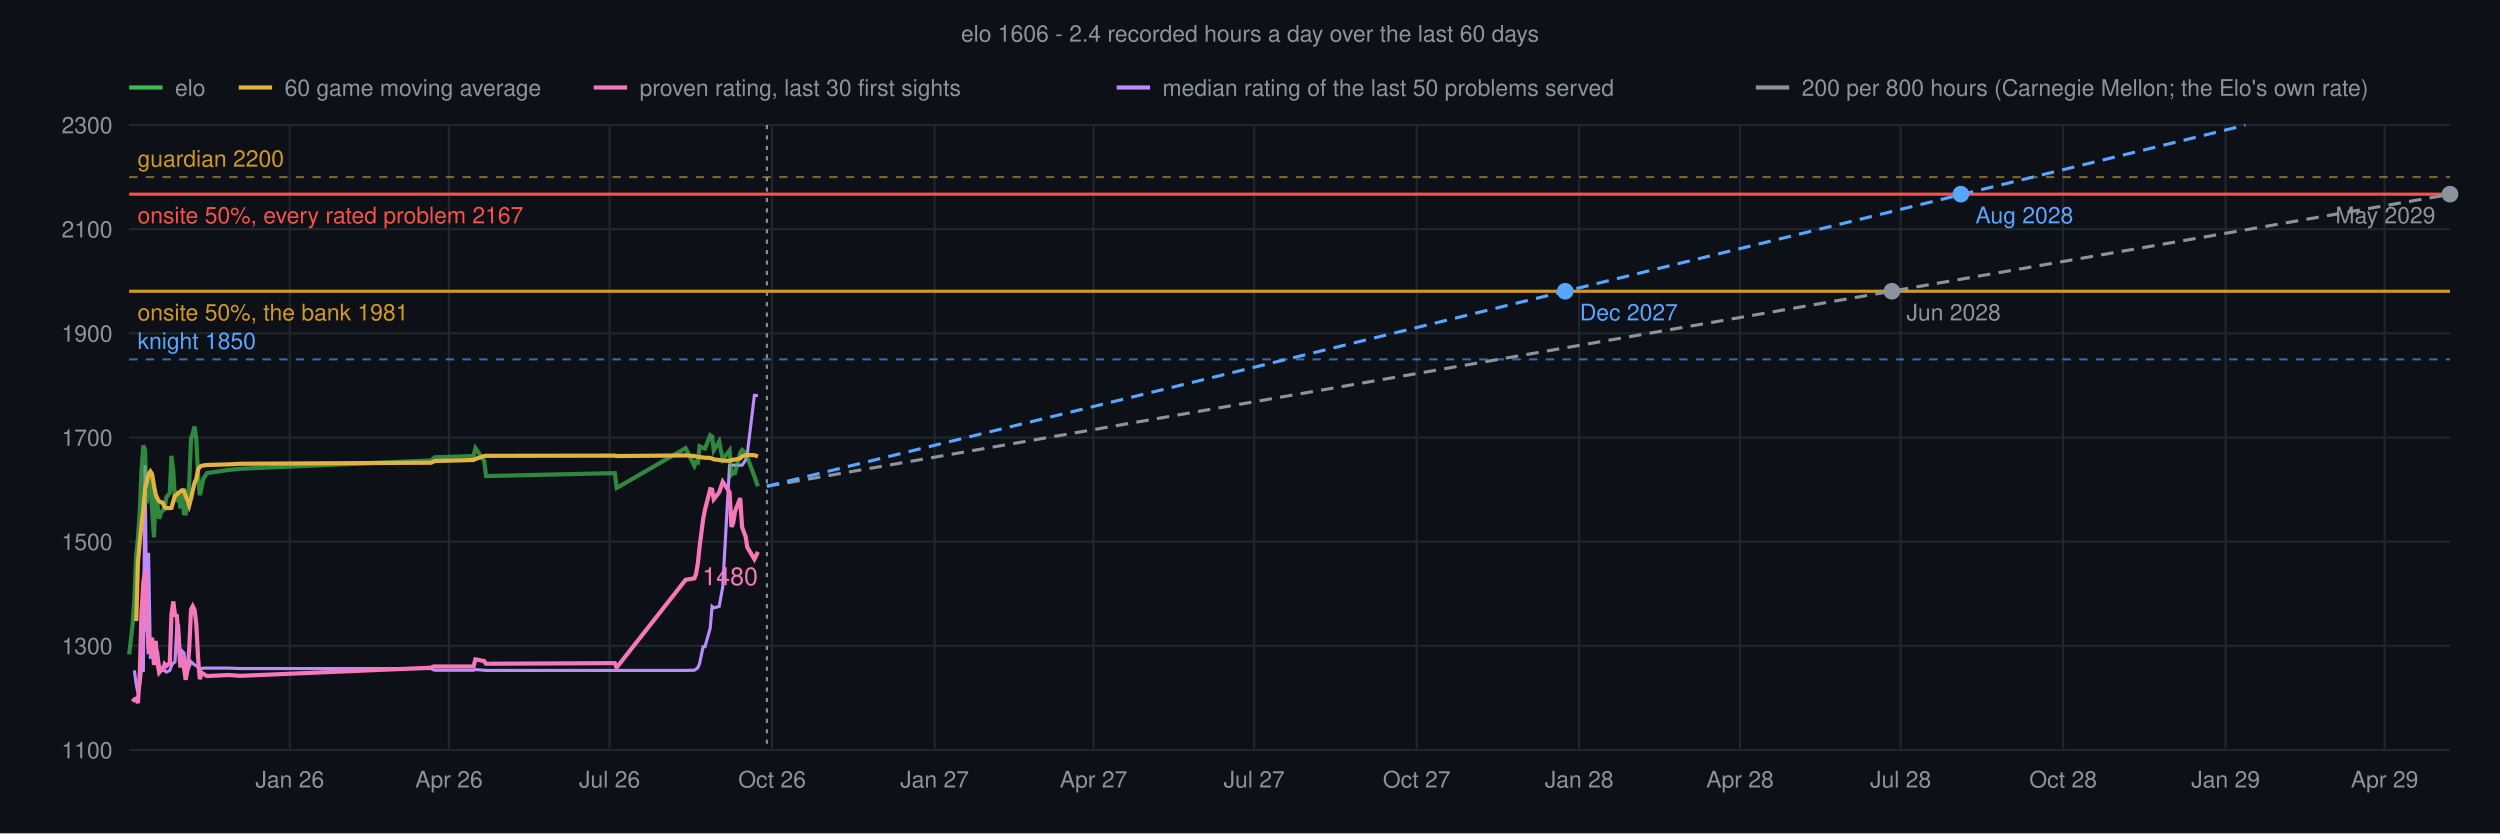
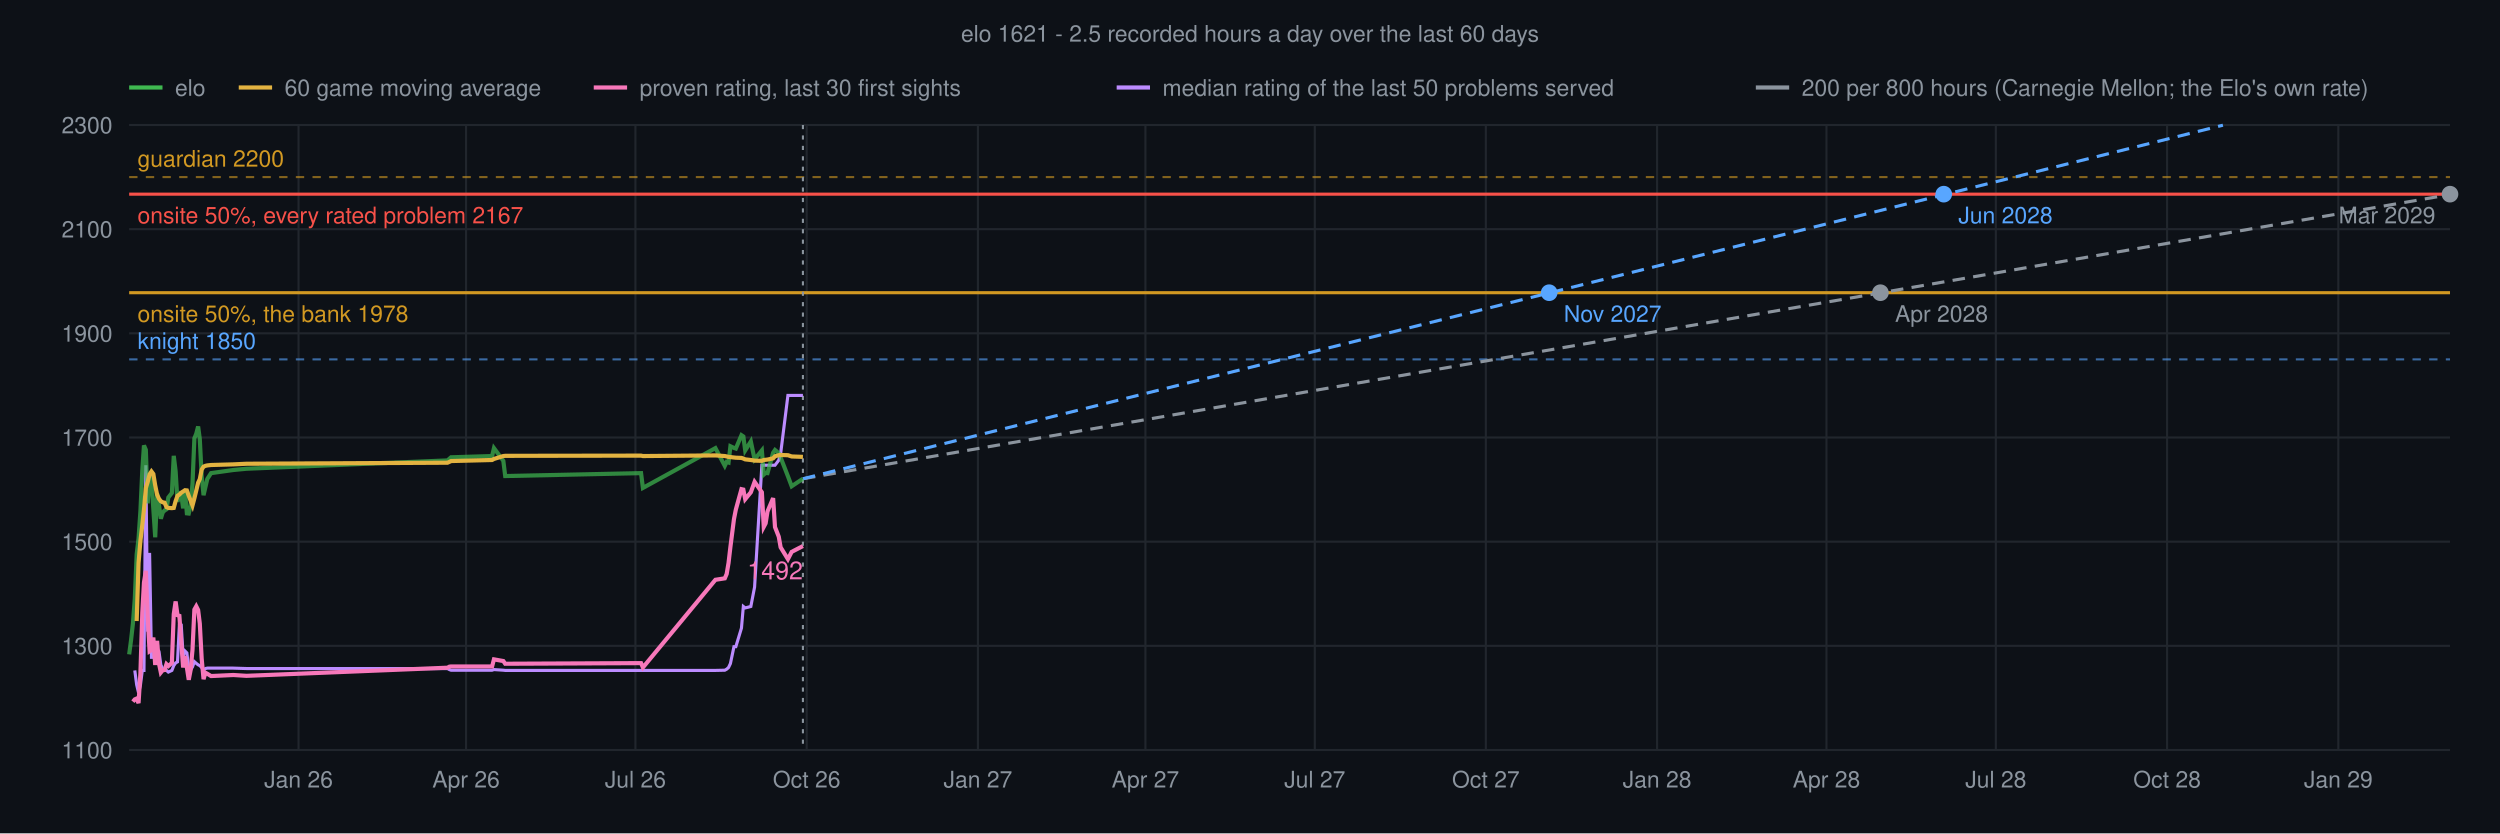
<svg xmlns="http://www.w3.org/2000/svg" viewBox="0 0 1200 400" font-family="Helvetica,sans-serif">
  <rect width="1200" height="400" fill="#0d1117" />
-   <text x="600" y="20" text-anchor="middle" font-size="11" fill="#8b949e">elo 1606 - 2.4 recorded hours a day over the last 60 days</text>
+   <text x="600" y="20" text-anchor="middle" font-size="11" fill="#8b949e">elo 1621 - 2.5 recorded hours a day over the last 60 days</text>
  <line x1="62" y1="360.0" x2="1176" y2="360.0" stroke="#21262d" stroke-width="1" />
  <text x="54" y="364.0" text-anchor="end" font-size="11" fill="#8b949e">1100</text>
  <line x1="62" y1="310.0" x2="1176" y2="310.0" stroke="#21262d" stroke-width="1" />
  <text x="54" y="314.0" text-anchor="end" font-size="11" fill="#8b949e">1300</text>
  <line x1="62" y1="260.0" x2="1176" y2="260.0" stroke="#21262d" stroke-width="1" />
  <text x="54" y="264.0" text-anchor="end" font-size="11" fill="#8b949e">1500</text>
  <line x1="62" y1="210.0" x2="1176" y2="210.0" stroke="#21262d" stroke-width="1" />
  <text x="54" y="214.0" text-anchor="end" font-size="11" fill="#8b949e">1700</text>
  <line x1="62" y1="160.0" x2="1176" y2="160.0" stroke="#21262d" stroke-width="1" />
  <text x="54" y="164.0" text-anchor="end" font-size="11" fill="#8b949e">1900</text>
  <line x1="62" y1="110.0" x2="1176" y2="110.0" stroke="#21262d" stroke-width="1" />
  <text x="54" y="114.0" text-anchor="end" font-size="11" fill="#8b949e">2100</text>
  <line x1="62" y1="60.0" x2="1176" y2="60.0" stroke="#21262d" stroke-width="1" />
  <text x="54" y="64.0" text-anchor="end" font-size="11" fill="#8b949e">2300</text>
-   <line x1="139.1" y1="60" x2="139.1" y2="360" stroke="#21262d" stroke-width="1" />
-   <text x="139.1" y="378" text-anchor="middle" font-size="11" fill="#8b949e">Jan 26</text>
-   <line x1="215.5" y1="60" x2="215.5" y2="360" stroke="#21262d" stroke-width="1" />
-   <text x="215.5" y="378" text-anchor="middle" font-size="11" fill="#8b949e">Apr 26</text>
-   <line x1="292.6" y1="60" x2="292.6" y2="360" stroke="#21262d" stroke-width="1" />
-   <text x="292.6" y="378" text-anchor="middle" font-size="11" fill="#8b949e">Jul 26</text>
-   <line x1="370.6" y1="60" x2="370.6" y2="360" stroke="#21262d" stroke-width="1" />
-   <text x="370.6" y="378" text-anchor="middle" font-size="11" fill="#8b949e">Oct 26</text>
-   <line x1="448.6" y1="60" x2="448.6" y2="360" stroke="#21262d" stroke-width="1" />
-   <text x="448.6" y="378" text-anchor="middle" font-size="11" fill="#8b949e">Jan 27</text>
-   <line x1="524.9" y1="60" x2="524.9" y2="360" stroke="#21262d" stroke-width="1" />
-   <text x="524.9" y="378" text-anchor="middle" font-size="11" fill="#8b949e">Apr 27</text>
-   <line x1="602.0" y1="60" x2="602.0" y2="360" stroke="#21262d" stroke-width="1" />
-   <text x="602.0" y="378" text-anchor="middle" font-size="11" fill="#8b949e">Jul 27</text>
-   <line x1="680.0" y1="60" x2="680.0" y2="360" stroke="#21262d" stroke-width="1" />
-   <text x="680.0" y="378" text-anchor="middle" font-size="11" fill="#8b949e">Oct 27</text>
-   <line x1="758.0" y1="60" x2="758.0" y2="360" stroke="#21262d" stroke-width="1" />
-   <text x="758.0" y="378" text-anchor="middle" font-size="11" fill="#8b949e">Jan 28</text>
-   <line x1="835.2" y1="60" x2="835.2" y2="360" stroke="#21262d" stroke-width="1" />
-   <text x="835.2" y="378" text-anchor="middle" font-size="11" fill="#8b949e">Apr 28</text>
-   <line x1="912.3" y1="60" x2="912.3" y2="360" stroke="#21262d" stroke-width="1" />
-   <text x="912.3" y="378" text-anchor="middle" font-size="11" fill="#8b949e">Jul 28</text>
-   <line x1="990.3" y1="60" x2="990.3" y2="360" stroke="#21262d" stroke-width="1" />
-   <text x="990.3" y="378" text-anchor="middle" font-size="11" fill="#8b949e">Oct 28</text>
-   <line x1="1068.3" y1="60" x2="1068.3" y2="360" stroke="#21262d" stroke-width="1" />
-   <text x="1068.3" y="378" text-anchor="middle" font-size="11" fill="#8b949e">Jan 29</text>
-   <line x1="1144.6" y1="60" x2="1144.6" y2="360" stroke="#21262d" stroke-width="1" />
-   <text x="1144.6" y="378" text-anchor="middle" font-size="11" fill="#8b949e">Apr 29</text>
+   <line x1="143.3" y1="60" x2="143.3" y2="360" stroke="#21262d" stroke-width="1" />
+   <text x="143.3" y="378" text-anchor="middle" font-size="11" fill="#8b949e">Jan 26</text>
+   <line x1="223.7" y1="60" x2="223.7" y2="360" stroke="#21262d" stroke-width="1" />
+   <text x="223.7" y="378" text-anchor="middle" font-size="11" fill="#8b949e">Apr 26</text>
+   <line x1="305.0" y1="60" x2="305.0" y2="360" stroke="#21262d" stroke-width="1" />
+   <text x="305.0" y="378" text-anchor="middle" font-size="11" fill="#8b949e">Jul 26</text>
+   <line x1="387.2" y1="60" x2="387.2" y2="360" stroke="#21262d" stroke-width="1" />
+   <text x="387.2" y="378" text-anchor="middle" font-size="11" fill="#8b949e">Oct 26</text>
+   <line x1="469.4" y1="60" x2="469.4" y2="360" stroke="#21262d" stroke-width="1" />
+   <text x="469.4" y="378" text-anchor="middle" font-size="11" fill="#8b949e">Jan 27</text>
+   <line x1="549.8" y1="60" x2="549.8" y2="360" stroke="#21262d" stroke-width="1" />
+   <text x="549.8" y="378" text-anchor="middle" font-size="11" fill="#8b949e">Apr 27</text>
+   <line x1="631.1" y1="60" x2="631.1" y2="360" stroke="#21262d" stroke-width="1" />
+   <text x="631.1" y="378" text-anchor="middle" font-size="11" fill="#8b949e">Jul 27</text>
+   <line x1="713.2" y1="60" x2="713.2" y2="360" stroke="#21262d" stroke-width="1" />
+   <text x="713.2" y="378" text-anchor="middle" font-size="11" fill="#8b949e">Oct 27</text>
+   <line x1="795.4" y1="60" x2="795.4" y2="360" stroke="#21262d" stroke-width="1" />
+   <text x="795.4" y="378" text-anchor="middle" font-size="11" fill="#8b949e">Jan 28</text>
+   <line x1="876.7" y1="60" x2="876.7" y2="360" stroke="#21262d" stroke-width="1" />
+   <text x="876.7" y="378" text-anchor="middle" font-size="11" fill="#8b949e">Apr 28</text>
+   <line x1="958.0" y1="60" x2="958.0" y2="360" stroke="#21262d" stroke-width="1" />
+   <text x="958.0" y="378" text-anchor="middle" font-size="11" fill="#8b949e">Jul 28</text>
+   <line x1="1040.2" y1="60" x2="1040.2" y2="360" stroke="#21262d" stroke-width="1" />
+   <text x="1040.2" y="378" text-anchor="middle" font-size="11" fill="#8b949e">Oct 28</text>
+   <line x1="1122.4" y1="60" x2="1122.4" y2="360" stroke="#21262d" stroke-width="1" />
+   <text x="1122.4" y="378" text-anchor="middle" font-size="11" fill="#8b949e">Jan 29</text>
  <line x1="62" y1="85.0" x2="1176" y2="85.0" stroke="#d29922" stroke-width="1" stroke-dasharray="4 4" stroke-opacity="0.6" />
  <text x="66" y="80.0" font-size="11" fill="#d29922">guardian 2200</text>
  <line x1="62" y1="172.5" x2="1176" y2="172.5" stroke="#58a6ff" stroke-width="1" stroke-dasharray="4 4" stroke-opacity="0.6" />
  <text x="66" y="167.5" font-size="11" fill="#58a6ff">knight 1850</text>
-   <line x1="62" y1="139.8" x2="1176" y2="139.8" stroke="#d29922" stroke-width="1.5" />
-   <text x="66" y="153.8" font-size="11" fill="#d29922">onsite 50%, the bank 1981</text>
+   <line x1="62" y1="140.5" x2="1176" y2="140.5" stroke="#d29922" stroke-width="1.5" />
+   <text x="66" y="154.5" font-size="11" fill="#d29922">onsite 50%, the bank 1978</text>
  <line x1="62" y1="93.2" x2="1176" y2="93.2" stroke="#f85149" stroke-width="1.5" />
  <text x="66" y="107.2" font-size="11" fill="#f85149">onsite 50%, every rated problem 2167</text>
-   <line x1="368.1" y1="60" x2="368.1" y2="360" stroke="#8b949e" stroke-width="1" stroke-dasharray="2 3" />
-   <line x1="368.1" y1="233.4" x2="1176.0" y2="93.3" stroke="#8b949e" stroke-width="1.5" stroke-dasharray="6 4" />
-   <circle cx="908.1" cy="139.8" r="4" fill="#8b949e" />
-   <text x="915.1" y="153.8" text-anchor="start" font-size="11" fill="#8b949e">Jun 2028</text>
+   <line x1="385.4" y1="60" x2="385.4" y2="360" stroke="#8b949e" stroke-width="1" stroke-dasharray="2 3" />
+   <line x1="385.4" y1="229.8" x2="1176.0" y2="93.4" stroke="#8b949e" stroke-width="1.5" stroke-dasharray="6 4" />
+   <circle cx="902.6" cy="140.5" r="4" fill="#8b949e" />
+   <text x="909.6" y="154.5" text-anchor="start" font-size="11" fill="#8b949e">Apr 2028</text>
  <circle cx="1176.0" cy="93.2" r="4" fill="#8b949e" />
-   <text x="1169.0" y="107.2" text-anchor="end" font-size="11" fill="#8b949e">May 2029</text>
-   <line x1="368.1" y1="233.4" x2="1077.7" y2="60.1" stroke="#58a6ff" stroke-width="1.5" stroke-dasharray="6 4" />
-   <circle cx="751.3" cy="139.8" r="4" fill="#58a6ff" />
-   <text x="758.3" y="153.8" text-anchor="start" font-size="11" fill="#58a6ff">Dec 2027</text>
-   <circle cx="941.2" cy="93.2" r="4" fill="#58a6ff" />
-   <text x="948.2" y="107.2" text-anchor="start" font-size="11" fill="#58a6ff">Aug 2028</text>
-   <polyline points="64.5,321.8 65.4,328.7 66.2,332.5 67.1,328.9 67.9,321.8 68.8,321.8 69.6,223.3 70.5,303.2 71.3,265.4 72.2,315.5 73.0,315.5 73.9,313.8 74.7,311.9 75.6,312.7 76.4,319.1 77.3,321.2 78.1,321.8 79.0,321.8 79.8,322.6 81.5,321.8 82.3,319.5 83.2,318.2 84.0,317.7 84.9,300.1 85.7,300.1 86.6,314.9 87.4,312.5 88.3,313.4 89.1,321.1 90.0,321.5 90.8,320.1 91.7,317.6 92.5,318.4 93.4,319.1 94.2,319.5 95.1,320.4 95.9,321.7 96.8,320.9 97.6,320.7 99.3,320.7 109.5,320.7 115.4,320.9 207.0,320.9 207.8,321.4 208.7,321.7 227.3,321.7 228.2,321.4 232.4,321.7 233.3,321.8 295.1,321.8 296.0,321.8 329.1,321.8 333.3,321.7 334.1,321.2 335.0,320.4 335.8,318.5 337.5,310.4 338.4,310.4 340.9,301.5 341.8,291.1 342.6,291.8 345.2,291.1 346.9,281.8 350.2,223.3 351.1,223.3 351.9,223.3 352.8,223.3 355.3,223.3 356.2,223.3 357.9,220.9 358.7,217.8 362.1,189.8 363.8,189.8" fill="none" stroke="#bc8cff" stroke-width="1.5" />
-   <polyline points="62.0,314.1 62.8,307.3 63.7,299.3 64.5,287.4 65.4,266.1 66.2,258.5 67.1,245.3 67.9,225.9 68.8,213.8 69.6,215.9 70.5,241.6 71.3,227.2 72.2,231.3 73.0,244.3 73.9,257.9 74.7,236.8 75.6,242.2 76.4,249.0 77.3,246.0 78.1,245.0 79.0,244.5 79.8,238.8 81.5,236.6 82.3,218.8 83.2,226.2 84.0,240.9 84.9,236.8 85.7,237.4 86.6,244.0 87.4,235.7 88.3,246.4 89.1,246.5 90.0,242.7 90.8,232.2 91.7,210.4 92.5,208.2 93.4,204.7 94.2,210.8 95.1,228.5 95.9,237.7 96.8,233.8 97.6,229.9 99.3,227.1 109.5,225.6 115.4,225.0 207.0,221.0 207.8,220.2 208.7,219.5 227.3,218.9 228.2,215.1 232.4,221.2 233.3,228.5 295.1,227.1 296.0,234.2 329.1,215.1 333.3,223.6 334.1,221.7 335.0,222.0 335.8,214.2 337.5,215.0 338.4,215.3 340.9,208.9 341.8,209.5 342.6,216.2 345.2,211.9 346.9,220.5 350.2,216.2 351.1,227.8 351.9,227.0 352.8,227.1 355.3,217.3 356.2,216.0 357.9,217.5 358.7,219.6 362.1,228.6 363.8,233.4" fill="none" stroke="#3fb950" stroke-width="2" stroke-opacity="0.7" />
-   <polyline points="65.4,298.1 66.2,270.3 67.1,259.6 67.9,252.0 68.8,244.6 69.6,234.3 70.5,231.3 71.3,227.7 72.2,226.3 73.0,227.5 73.9,233.0 74.7,237.4 75.6,239.4 76.4,240.6 77.3,241.1 78.1,241.3 79.0,243.4 79.8,243.8 81.5,243.9 82.3,243.8 83.2,240.5 84.0,238.0 84.9,237.4 85.7,236.5 86.6,235.9 87.4,235.3 88.3,235.4 89.1,238.0 90.0,240.3 90.8,242.6 91.7,239.2 92.5,235.5 93.4,231.7 94.2,230.0 95.1,225.4 95.9,224.0 96.8,223.6 97.6,223.4 99.3,223.2 109.5,222.9 115.4,222.6 207.0,222.1 207.8,221.7 208.7,221.3 227.3,220.8 228.2,220.3 232.4,218.9 233.3,218.8 295.1,218.7 296.0,218.9 329.1,218.6 333.3,218.9 334.1,219.1 335.0,219.3 335.8,219.4 337.5,219.6 338.4,219.7 340.9,219.8 341.8,220.1 342.6,220.5 345.2,220.8 346.9,221.1 350.2,221.2 351.1,220.8 351.9,220.7 352.8,220.6 355.3,220.0 356.2,219.0 357.9,218.5 358.7,218.4 362.1,218.5 363.8,219.1" fill="none" stroke="#e3b341" stroke-width="2" />
-   <polyline points="63.7,336.8 64.5,335.7 65.4,335.3 66.2,337.5 67.1,323.1 67.9,294.2 68.8,279.6 69.6,274.0 70.5,296.0 71.3,312.6 72.2,312.0 73.0,306.0 73.9,319.2 74.7,307.6 75.6,318.4 76.4,322.8 77.3,321.7 78.1,321.6 79.0,318.8 79.8,319.7 81.5,318.2 82.3,294.8 83.2,288.7 84.0,295.3 84.9,295.6 85.7,308.2 86.6,320.4 87.4,314.9 88.3,320.4 89.1,326.3 90.0,321.6 90.8,311.9 91.7,292.6 92.5,291.0 93.4,292.8 94.2,299.3 95.1,316.1 95.9,326.0 96.8,322.9 97.6,323.4 99.3,324.5 109.5,324.0 115.4,324.4 207.0,320.5 207.8,320.0 208.7,319.9 227.3,319.9 228.2,316.5 232.4,317.3 233.3,318.6 295.1,318.3 296.0,320.4 329.1,278.3 333.3,277.6 334.1,275.5 335.0,270.2 335.8,262.5 337.5,249.2 338.4,244.6 340.9,234.8 341.8,235.0 342.6,239.6 345.2,236.3 346.9,231.3 350.2,236.3 351.1,252.9 351.9,251.2 352.8,245.5 355.3,239.1 356.2,253.0 357.9,257.6 358.7,262.7 362.1,268.4 363.8,264.9" fill="none" stroke="#f778ba" stroke-width="2" />
-   <text x="363.8" y="280.9" text-anchor="end" font-size="12" fill="#f778ba">1480</text>
+   <text x="1169.0" y="107.2" text-anchor="end" font-size="11" fill="#8b949e">Mar 2029</text>
+   <line x1="385.4" y1="229.8" x2="1067.0" y2="60.1" stroke="#58a6ff" stroke-width="1.5" stroke-dasharray="6 4" />
+   <circle cx="743.6" cy="140.5" r="4" fill="#58a6ff" />
+   <text x="750.6" y="154.5" text-anchor="start" font-size="11" fill="#58a6ff">Nov 2027</text>
+   <circle cx="933.0" cy="93.2" r="4" fill="#58a6ff" />
+   <text x="940.0" y="107.2" text-anchor="start" font-size="11" fill="#58a6ff">Jun 2028</text>
+   <polyline points="64.7,321.8 65.6,328.7 66.5,332.5 67.4,328.9 68.3,321.8 69.1,321.8 70.0,223.3 70.9,303.2 71.8,265.4 72.7,315.5 73.6,315.5 74.5,313.8 75.4,311.9 76.3,312.7 77.2,319.1 78.1,321.2 79.0,321.8 79.9,321.8 80.8,322.6 82.5,321.8 83.4,319.5 84.3,318.2 85.2,317.7 86.1,300.1 87.0,300.1 87.9,314.9 88.8,312.5 89.7,313.4 90.6,321.1 91.5,321.5 92.4,320.1 93.3,317.6 94.2,318.4 95.1,319.1 95.9,319.5 96.8,320.4 97.7,321.7 98.6,320.9 99.5,320.7 101.3,320.7 112.0,320.7 118.3,320.9 214.8,320.9 215.7,321.4 216.5,321.7 236.2,321.7 237.1,321.4 241.6,321.7 242.5,321.8 307.7,321.8 308.6,321.8 343.4,321.8 347.9,321.7 348.8,321.2 349.7,320.4 350.6,318.5 352.3,310.4 353.2,310.4 355.9,301.5 356.8,291.1 357.7,291.8 360.4,291.1 362.2,281.8 365.7,223.3 366.6,223.3 367.5,223.3 368.4,223.3 371.1,223.3 372.0,223.3 373.8,220.9 374.7,217.8 378.2,189.8 380.0,189.8 385.4,189.8" fill="none" stroke="#bc8cff" stroke-width="1.5" />
+   <polyline points="62.0,314.1 62.9,307.3 63.8,299.3 64.7,287.4 65.6,266.1 66.5,258.5 67.4,245.3 68.3,225.9 69.1,213.8 70.0,215.9 70.9,241.6 71.8,227.2 72.7,231.3 73.6,244.3 74.5,257.9 75.4,236.8 76.3,242.2 77.2,249.0 78.1,246.0 79.0,245.0 79.9,244.5 80.8,238.8 82.5,236.6 83.4,218.8 84.3,226.2 85.2,240.9 86.1,236.8 87.0,237.4 87.9,244.0 88.8,235.7 89.7,246.4 90.6,246.5 91.5,242.7 92.4,232.2 93.3,210.4 94.2,208.2 95.1,204.7 95.9,210.8 96.8,228.5 97.7,237.7 98.6,233.8 99.5,229.9 101.3,227.1 112.0,225.6 118.3,225.0 214.8,221.0 215.7,220.2 216.5,219.5 236.2,218.9 237.1,215.1 241.6,221.2 242.5,228.5 307.7,227.1 308.6,234.2 343.4,215.1 347.9,223.6 348.8,221.7 349.7,222.0 350.6,214.2 352.3,215.0 353.2,215.3 355.9,208.9 356.8,209.5 357.7,216.2 360.4,211.9 362.2,220.5 365.7,216.2 366.6,227.8 367.5,227.0 368.4,227.1 371.1,217.3 372.0,216.0 373.8,217.5 374.7,219.6 378.2,228.6 380.0,233.4 385.4,229.8" fill="none" stroke="#3fb950" stroke-width="2" stroke-opacity="0.7" />
+   <polyline points="65.6,298.1 66.5,270.3 67.4,259.6 68.3,252.0 69.1,244.6 70.0,234.3 70.9,231.3 71.8,227.7 72.7,226.3 73.6,227.5 74.5,233.0 75.4,237.4 76.3,239.4 77.2,240.6 78.1,241.1 79.0,241.3 79.9,243.4 80.8,243.8 82.5,243.9 83.4,243.8 84.3,240.5 85.2,238.0 86.1,237.4 87.0,236.5 87.9,235.9 88.8,235.3 89.7,235.4 90.6,238.0 91.5,240.3 92.4,242.6 93.3,239.2 94.2,235.5 95.1,231.7 95.9,230.0 96.8,225.4 97.7,224.0 98.6,223.6 99.5,223.4 101.3,223.2 112.0,222.9 118.3,222.6 214.8,222.1 215.7,221.7 216.5,221.3 236.2,220.8 237.1,220.3 241.6,218.9 242.5,218.8 307.7,218.7 308.6,218.9 343.4,218.6 347.9,218.9 348.8,219.1 349.7,219.3 350.6,219.4 352.3,219.6 353.2,219.7 355.9,219.8 356.8,220.1 357.7,220.5 360.4,220.8 362.2,221.1 365.7,221.2 366.6,220.8 367.5,220.7 368.4,220.6 371.1,220.0 372.0,219.0 373.8,218.5 374.7,218.4 378.2,218.5 380.0,219.1 385.4,219.3" fill="none" stroke="#e3b341" stroke-width="2" />
+   <polyline points="63.8,336.8 64.7,335.7 65.6,335.3 66.5,337.5 67.4,323.1 68.3,294.2 69.1,279.6 70.0,274.0 70.9,296.0 71.8,312.6 72.7,312.0 73.6,306.0 74.5,319.2 75.4,307.6 76.3,318.4 77.2,322.8 78.1,321.7 79.0,321.6 79.9,318.8 80.8,319.7 82.5,318.2 83.4,294.8 84.3,288.7 85.2,295.3 86.1,295.6 87.0,308.2 87.9,320.4 88.8,314.9 89.7,320.4 90.6,326.3 91.5,321.6 92.4,311.9 93.3,292.6 94.2,291.0 95.1,292.8 95.9,299.3 96.8,316.1 97.7,326.0 98.6,322.9 99.5,323.4 101.3,324.5 112.0,324.0 118.3,324.4 214.8,320.5 215.7,320.0 216.5,319.9 236.2,319.9 237.1,316.5 241.6,317.3 242.5,318.6 307.7,318.3 308.6,320.4 343.4,278.3 347.9,277.6 348.8,275.5 349.7,270.2 350.6,262.5 352.3,249.2 353.2,244.6 355.9,234.8 356.8,235.0 357.7,239.6 360.4,236.3 362.2,231.3 365.7,236.3 366.6,252.9 367.5,251.2 368.4,245.5 371.1,239.1 372.0,253.0 373.8,257.6 374.7,262.7 378.2,268.4 380.0,264.9 385.4,262.1" fill="none" stroke="#f778ba" stroke-width="2" />
+   <text x="385.4" y="278.1" text-anchor="end" font-size="12" fill="#f778ba">1492</text>
  <line x1="62" y1="42" x2="78" y2="42" stroke="#3fb950" stroke-width="2" />
  <text x="84" y="46" font-size="11" fill="#8b949e">elo</text>
  <line x1="114.6" y1="42" x2="130.6" y2="42" stroke="#e3b341" stroke-width="2" />
  <text x="136.6" y="46" font-size="11" fill="#8b949e">60 game moving average</text>
  <line x1="285.0" y1="42" x2="301.0" y2="42" stroke="#f778ba" stroke-width="2" />
  <text x="307.0" y="46" font-size="11" fill="#8b949e">proven rating, last 30 first sights</text>
  <line x1="536.0" y1="42" x2="552.0" y2="42" stroke="#bc8cff" stroke-width="2" />
  <text x="558.0" y="46" font-size="11" fill="#8b949e">median rating of the last 50 problems served</text>
  <line x1="842.8" y1="42" x2="858.8" y2="42" stroke="#8b949e" stroke-width="2" />
  <text x="864.8" y="46" font-size="11" fill="#8b949e">200 per 800 hours (Carnegie Mellon; the Elo's own rate)</text>
  <line x1="1217.8" y1="42" x2="1233.8" y2="42" stroke="#58a6ff" stroke-width="2" />
-   <text x="1239.8" y="46" font-size="11" fill="#8b949e">first-sight rate, 35 per 100 hours</text>
+   <text x="1239.8" y="46" font-size="11" fill="#8b949e">first-sight rate, 36 per 100 hours</text>
</svg>
